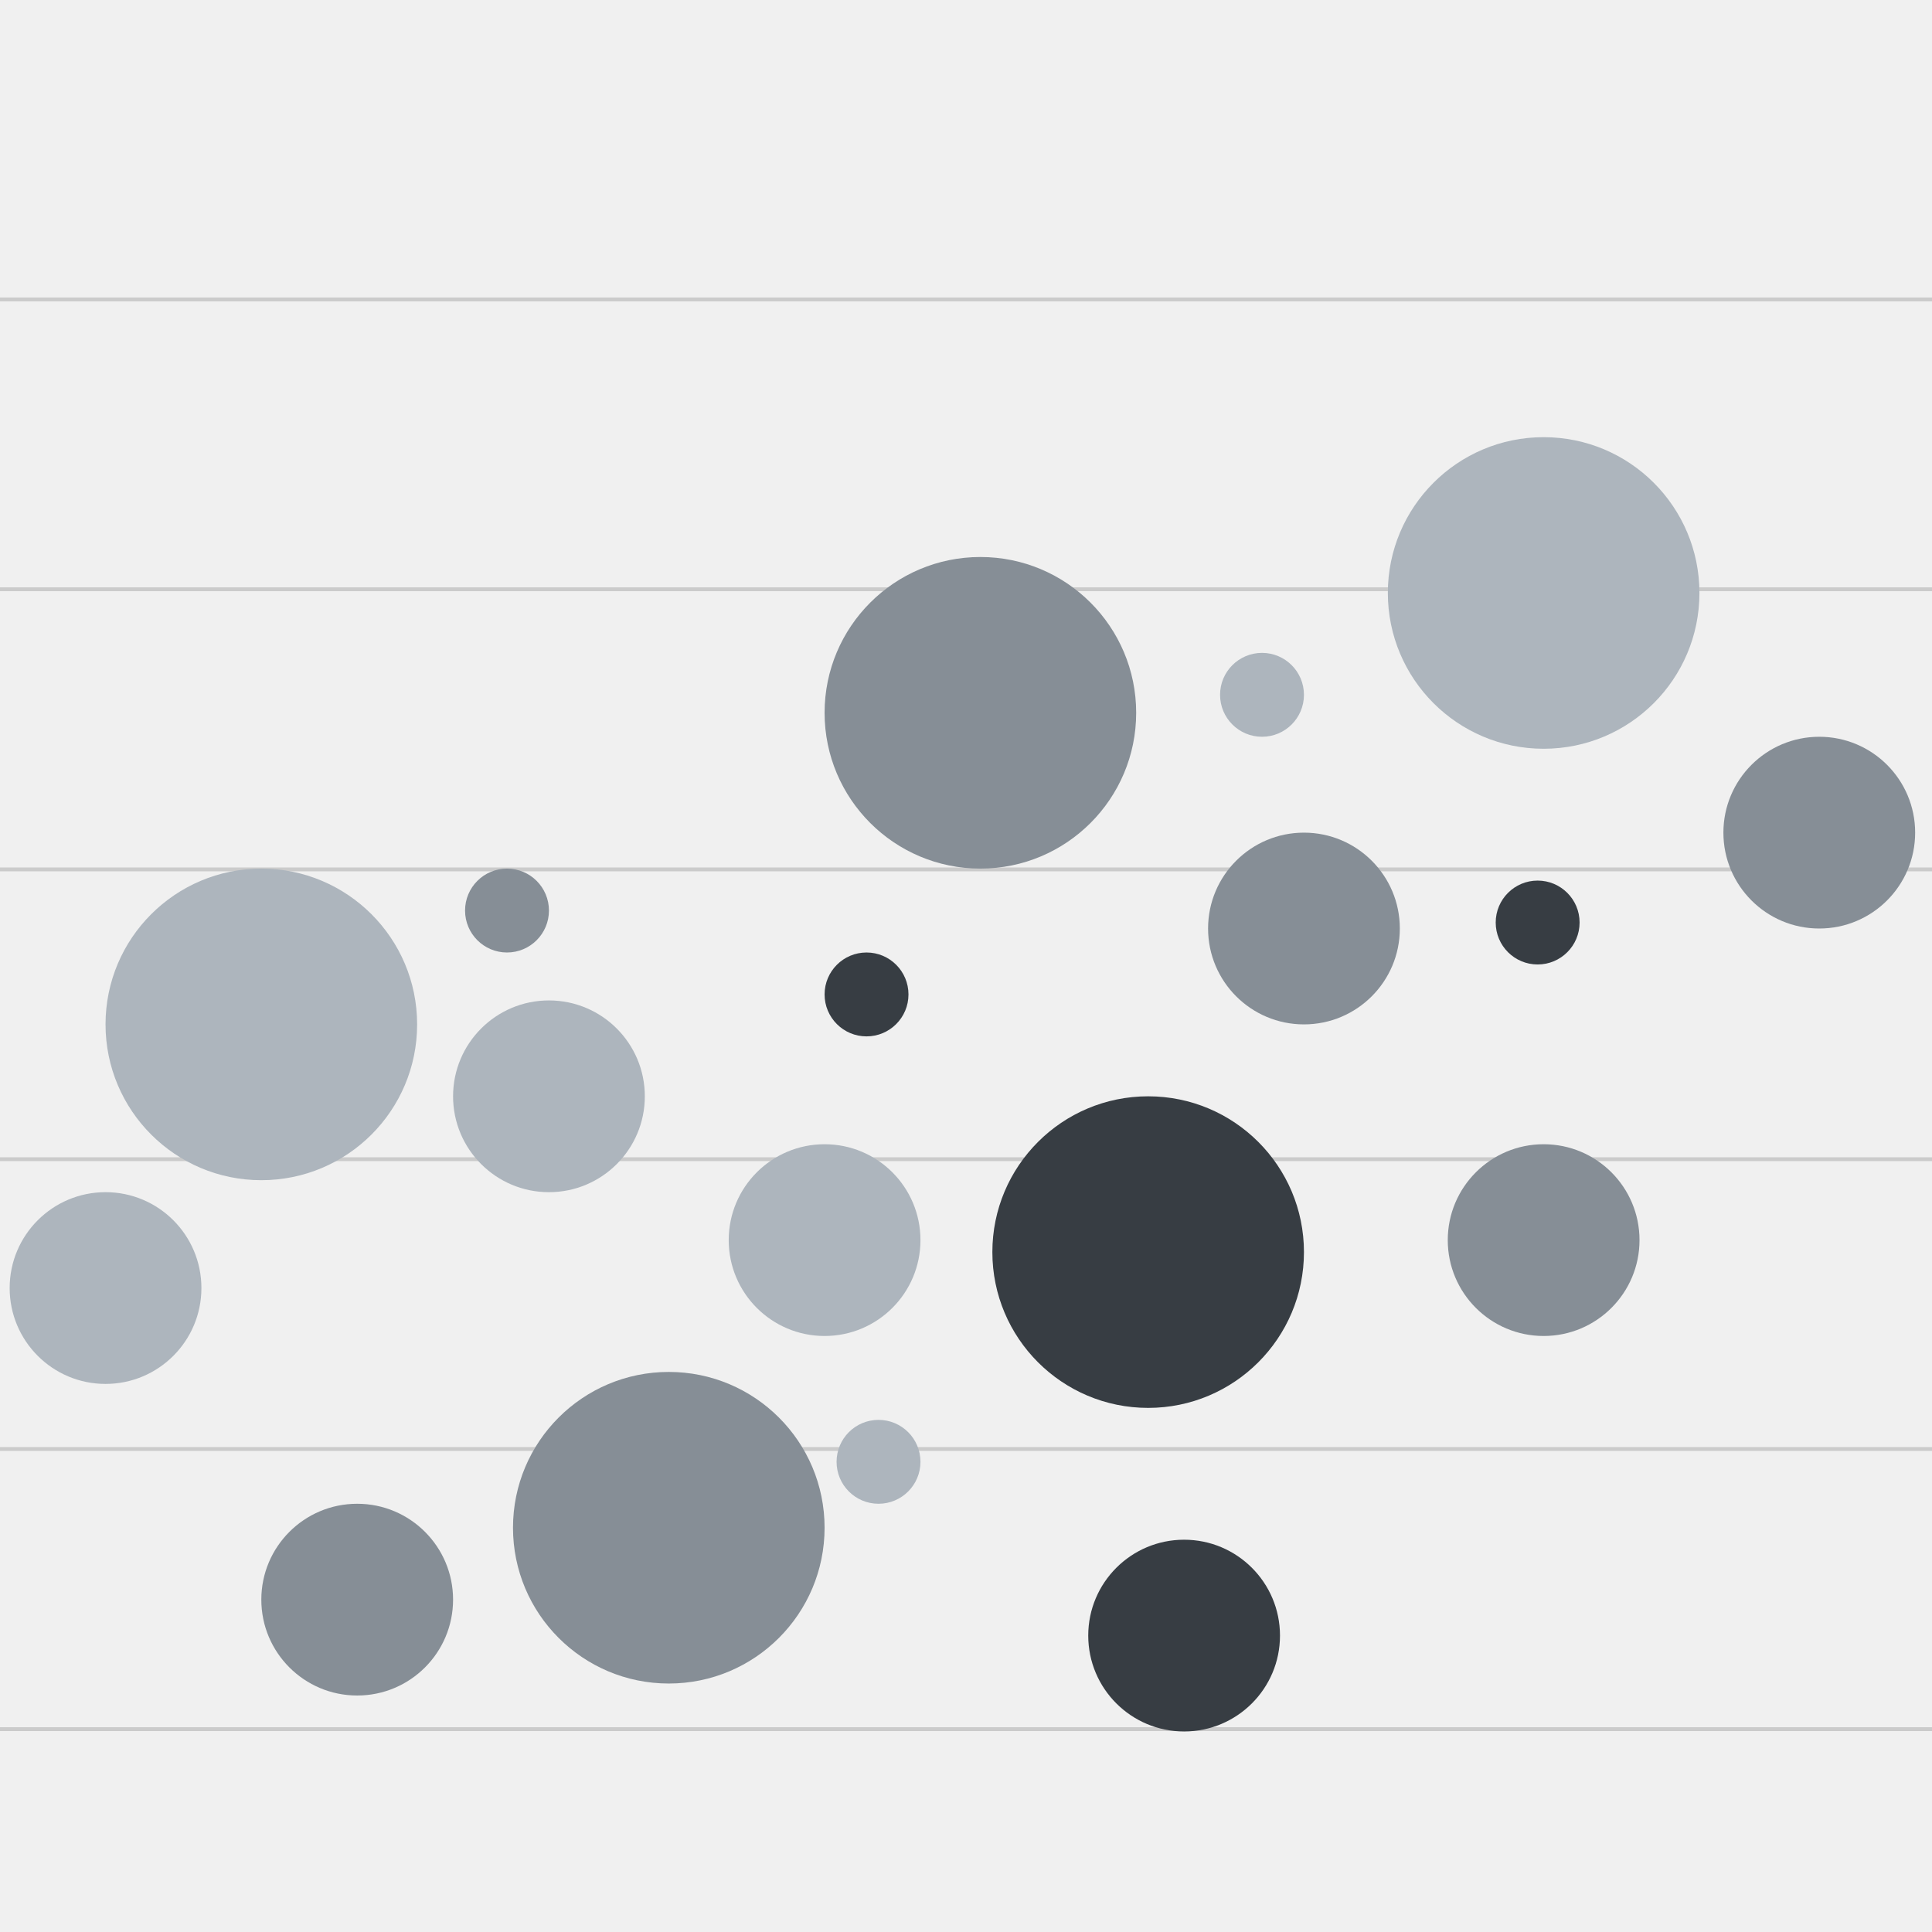
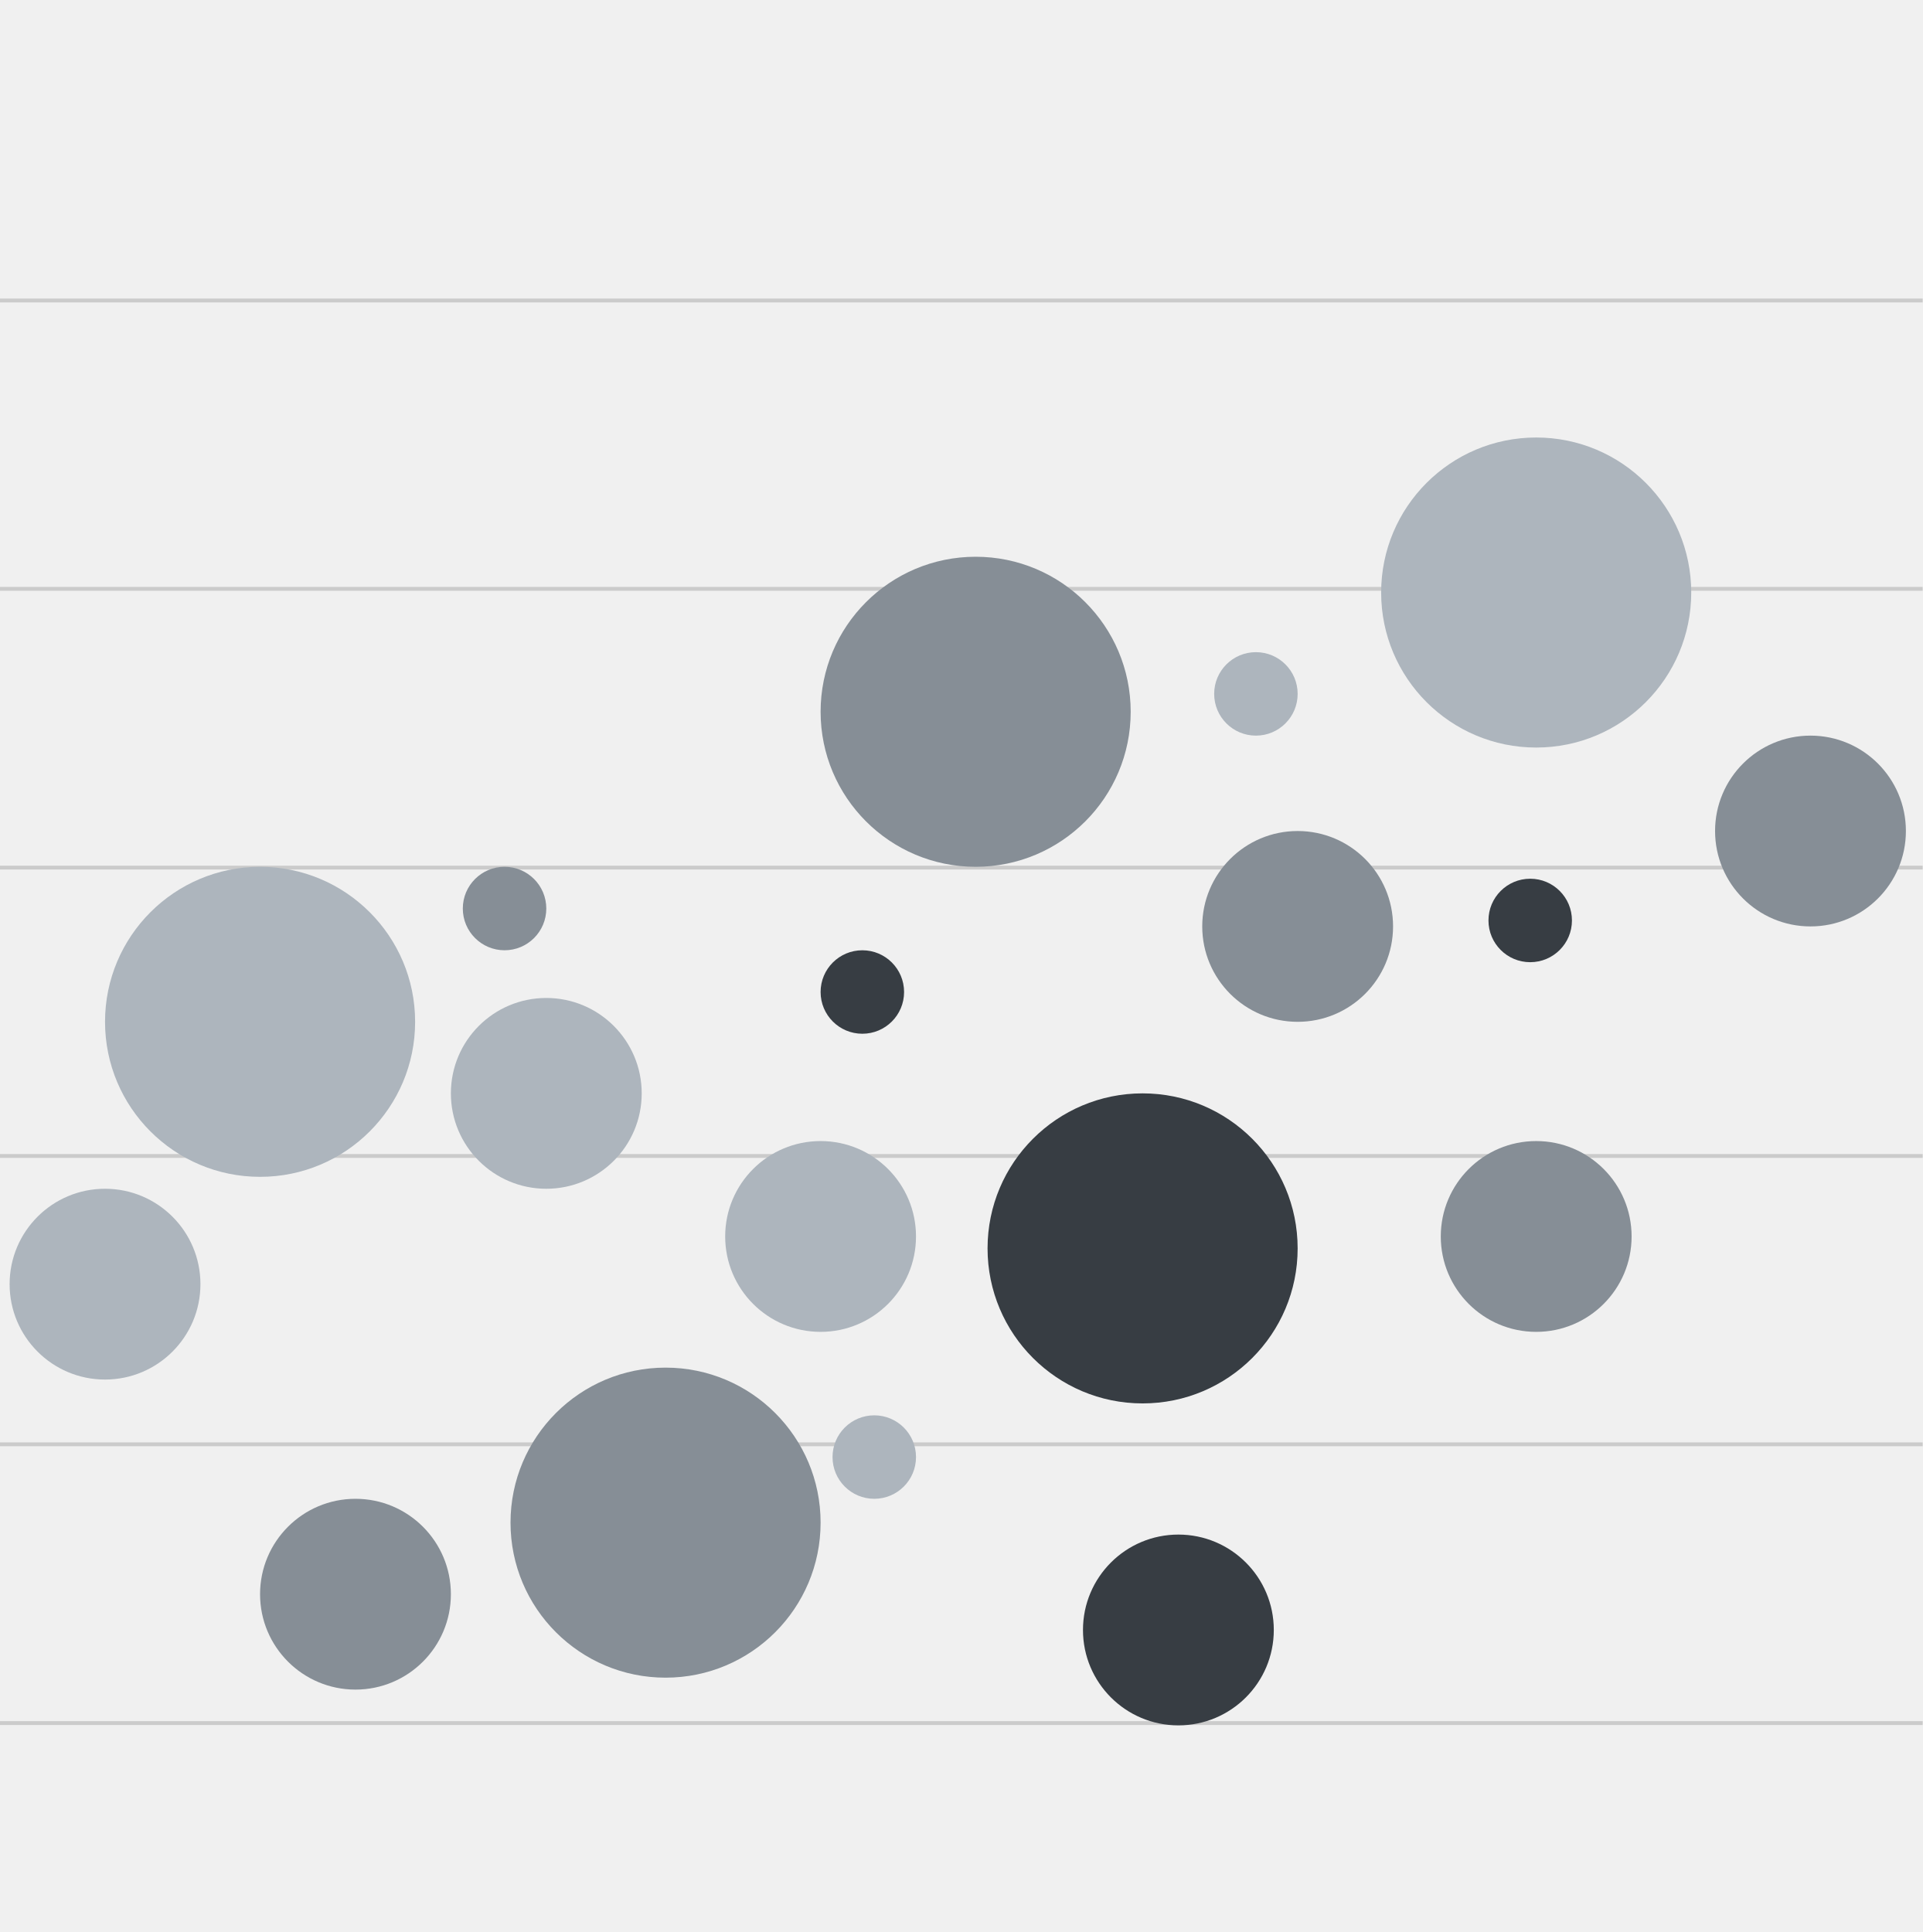
- <svg xmlns="http://www.w3.org/2000/svg" width="200" height="200" viewBox="0 0 200 200" fill="none">
-   <g clip-path="url(#clip0_13565_15085)">
-     <path d="M0 179H200" stroke="#CBCBCB" stroke-width="0.4" />
-     <path d="M0 150H200" stroke="#CBCBCB" stroke-width="0.4" />
-     <path d="M0 120H200" stroke="#CBCBCB" stroke-width="0.4" />
-     <path d="M0 90H200" stroke="#CBCBCB" stroke-width="0.4" />
-     <path d="M0 61H200" stroke="#CBCBCB" stroke-width="0.4" />
-     <path d="M0 31H200" stroke="#CBCBCB" stroke-width="0.4" />
-     <circle cx="10.925" cy="133.338" r="9.925" fill="#ADB5BD" />
-     <circle cx="27.053" cy="106.045" r="16.128" fill="#ADB5BD" />
-     <circle cx="36.977" cy="165.594" r="9.925" fill="#868E96" />
-     <circle cx="69.233" cy="158.15" r="16.128" fill="#868E96" />
-     <circle cx="85.361" cy="128.376" r="9.925" fill="#ADB5BD" />
-     <circle cx="118.857" cy="129.617" r="16.128" fill="#373D43" />
-     <circle cx="122.579" cy="169.316" r="9.925" fill="#373D43" />
-     <circle cx="159.797" cy="128.376" r="9.925" fill="#868E96" />
-     <circle cx="188.331" cy="86.195" r="9.925" fill="#868E96" />
-     <circle cx="56.827" cy="113.489" r="9.925" fill="#ADB5BD" />
-     <circle cx="159.177" cy="95.5" r="4.342" fill="#373D43" />
-     <circle cx="89.703" cy="102.944" r="4.342" fill="#373D43" />
-     <circle cx="52.485" cy="94.26" r="4.342" fill="#868E96" />
-     <circle cx="90.944" cy="151.327" r="4.342" fill="#ADB5BD" />
-     <circle cx="130.643" cy="71.928" r="4.342" fill="#ADB5BD" />
-     <circle cx="101.489" cy="73.789" r="16.128" fill="#868E96" />
-     <circle cx="134.985" cy="96.12" r="9.925" fill="#868E96" />
-     <circle cx="159.797" cy="61.384" r="16.128" fill="#ADB5BD" />
+ <svg xmlns="http://www.w3.org/2000/svg" width="200" height="201" viewBox="0 0 200 201" fill="none">
+   <g clip-path="url(#clip0_20507_7310)">
+     <path d="M0 179.262H200" stroke="#CBCBCB" stroke-width="0.4" />
+     <path d="M0 150.262H200" stroke="#CBCBCB" stroke-width="0.4" />
+     <path d="M0 120.262H200" stroke="#CBCBCB" stroke-width="0.4" />
+     <path d="M0 90.262H200" stroke="#CBCBCB" stroke-width="0.4" />
+     <path d="M0 61.262H200" stroke="#CBCBCB" stroke-width="0.4" />
+     <path d="M0 31.262H200" stroke="#CBCBCB" stroke-width="0.4" />
+     <circle cx="10.925" cy="133.6" r="9.925" fill="#ADB5BD" />
+     <circle cx="27.054" cy="106.307" r="16.128" fill="#ADB5BD" />
+     <circle cx="36.977" cy="165.856" r="9.925" fill="#868E96" />
+     <circle cx="69.233" cy="158.412" r="16.128" fill="#868E96" />
+     <circle cx="85.36" cy="128.638" r="9.925" fill="#ADB5BD" />
+     <circle cx="118.856" cy="129.879" r="16.128" fill="#373D43" />
+     <circle cx="122.579" cy="169.578" r="9.925" fill="#373D43" />
+     <circle cx="159.798" cy="128.638" r="9.925" fill="#868E96" />
+     <circle cx="188.331" cy="86.457" r="9.925" fill="#868E96" />
+     <circle cx="56.827" cy="113.751" r="9.925" fill="#ADB5BD" />
+     <circle cx="159.176" cy="95.762" r="4.342" fill="#373D43" />
+     <circle cx="89.703" cy="103.206" r="4.342" fill="#373D43" />
+     <circle cx="52.485" cy="94.521" r="4.342" fill="#868E96" />
+     <circle cx="90.944" cy="151.589" r="4.342" fill="#ADB5BD" />
+     <circle cx="130.643" cy="72.191" r="4.342" fill="#ADB5BD" />
+     <circle cx="101.489" cy="74.051" r="16.128" fill="#868E96" />
+     <circle cx="134.985" cy="96.382" r="9.925" fill="#868E96" />
+     <circle cx="159.798" cy="61.645" r="16.128" fill="#ADB5BD" />
  </g>
  <defs>
-     <clipPath id="clip0_13565_15085">
-       <rect width="200" height="200" fill="white" />
+     <clipPath id="clip0_20507_7310">
+       <rect width="200" height="200" fill="white" transform="translate(0 0.261963)" />
    </clipPath>
  </defs>
</svg>
